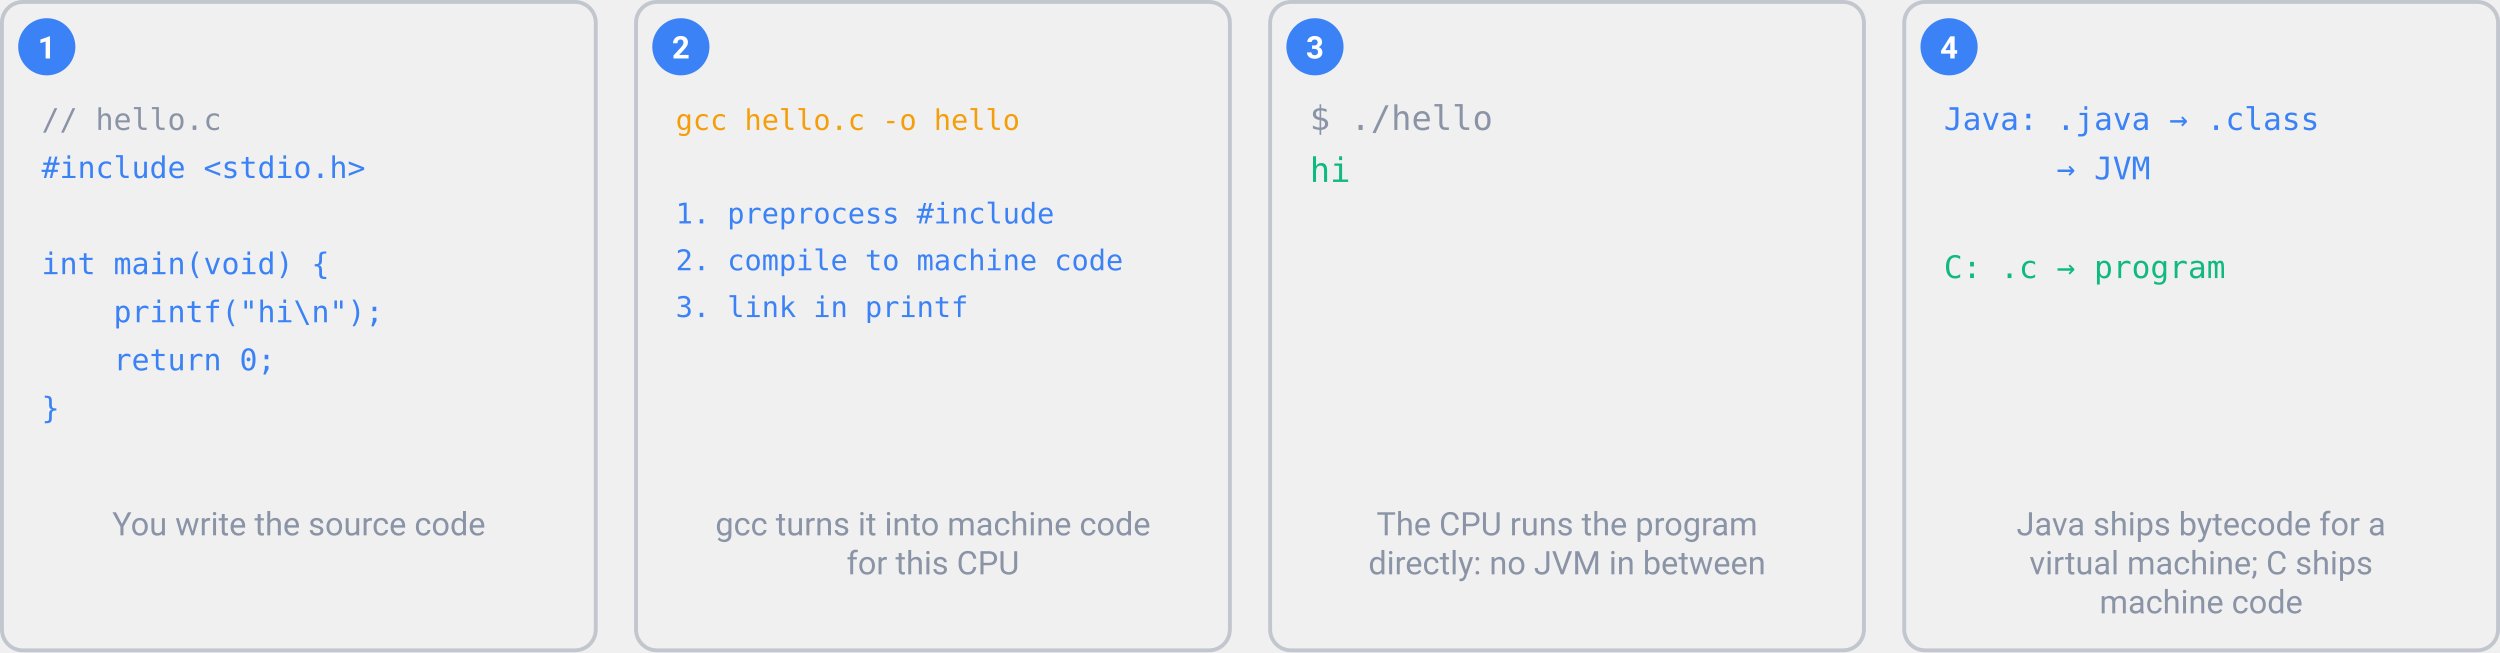
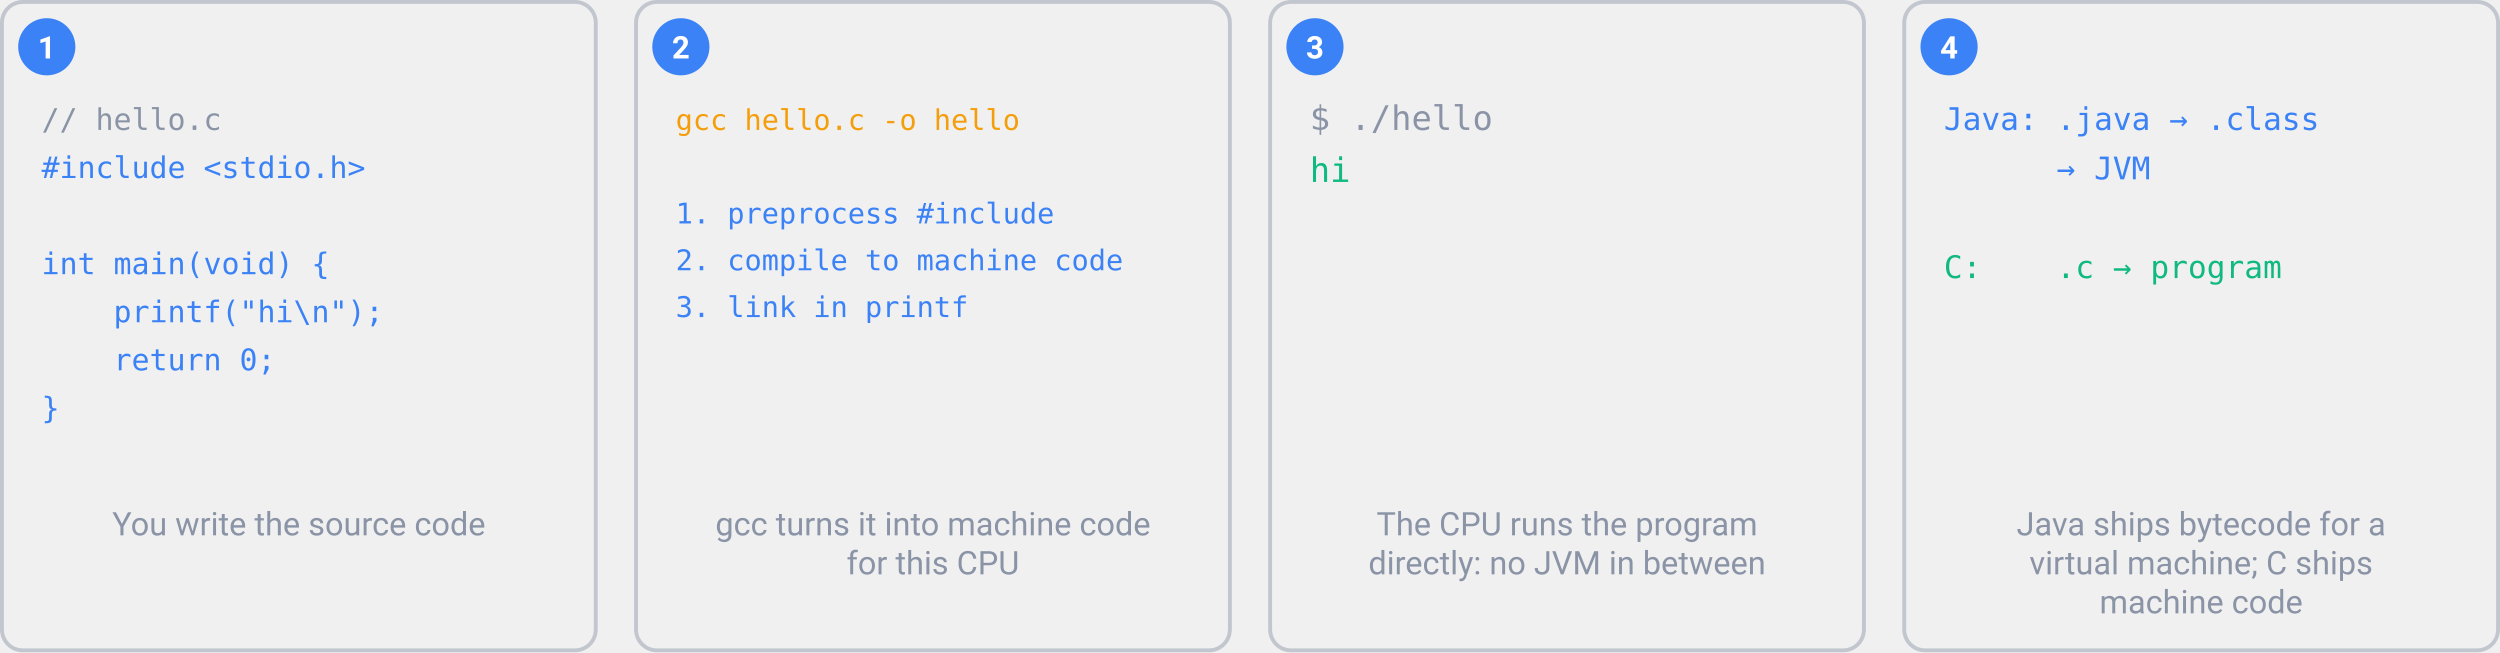
<svg xmlns="http://www.w3.org/2000/svg" viewBox="0 0 962 251" role="img" aria-label="hello.c is preprocessed, compiled and linked by gcc into machine code, which the CPU runs directly, unlike Java's bytecode on the JVM">
  <g transform="translate(0 0)">
    <rect x="0.75" y="0.75" width="228.5" height="249.5" rx="8" fill="none" stroke="#8a94a6" stroke-opacity="0.45" stroke-width="1.5" />
    <circle cx="18" cy="18" r="11" fill="#3b82f6" />
    <text x="18" y="22.5" fill="#ffffff" font-size="12" font-weight="700" text-anchor="middle" font-family="-apple-system, 'Segoe UI', Roboto, sans-serif">1</text>
    <text x="16" y="50.0" fill="#8a94a6" font-size="11.5" text-anchor="start" font-family="ui-monospace, Menlo, Consolas, monospace">// hello.c</text>
    <text x="16" y="68.5" fill="#3b82f6" font-size="11.5" text-anchor="start" font-family="ui-monospace, Menlo, Consolas, monospace">#include &lt;stdio.h&gt;</text>
    <text x="16" y="87.0" fill="#3b82f6" font-size="11.5" text-anchor="start" font-family="ui-monospace, Menlo, Consolas, monospace" />
    <text x="16" y="105.5" fill="#3b82f6" font-size="11.5" text-anchor="start" font-family="ui-monospace, Menlo, Consolas, monospace">int main(void) {</text>
    <text x="16" y="124.0" fill="#3b82f6" font-size="11.5" text-anchor="start" font-family="ui-monospace, Menlo, Consolas, monospace" xml:space="preserve">    printf("hi\n");</text>
    <text x="16" y="142.5" fill="#3b82f6" font-size="11.5" text-anchor="start" font-family="ui-monospace, Menlo, Consolas, monospace" xml:space="preserve">    return 0;</text>
    <text x="16" y="161.0" fill="#3b82f6" font-size="11.5" text-anchor="start" font-family="ui-monospace, Menlo, Consolas, monospace">}</text>
    <text x="115.0" y="206" fill="#8a94a6" font-size="12.5" text-anchor="middle" font-family="-apple-system, 'Segoe UI', Roboto, sans-serif">You write the source code</text>
  </g>
  <g transform="translate(244 0)">
    <rect x="0.75" y="0.75" width="228.5" height="249.5" rx="8" fill="none" stroke="#8a94a6" stroke-opacity="0.45" stroke-width="1.5" />
    <circle cx="18" cy="18" r="11" fill="#3b82f6" />
    <text x="18" y="22.5" fill="#ffffff" font-size="12" font-weight="700" text-anchor="middle" font-family="-apple-system, 'Segoe UI', Roboto, sans-serif">2</text>
    <text x="16" y="50" fill="#f59e0b" font-size="11" text-anchor="start" font-family="ui-monospace, Menlo, Consolas, monospace">gcc hello.c -o hello</text>
    <text x="16" y="68" fill="#3b82f6" font-size="11" text-anchor="start" font-family="ui-monospace, Menlo, Consolas, monospace" />
    <text x="16" y="86" fill="#3b82f6" font-size="11" text-anchor="start" font-family="ui-monospace, Menlo, Consolas, monospace">1. preprocess #include</text>
    <text x="16" y="104" fill="#3b82f6" font-size="11" text-anchor="start" font-family="ui-monospace, Menlo, Consolas, monospace">2. compile to machine code</text>
    <text x="16" y="122" fill="#3b82f6" font-size="11" text-anchor="start" font-family="ui-monospace, Menlo, Consolas, monospace">3. link in printf</text>
    <text x="115.0" y="206" fill="#8a94a6" font-size="12.5" text-anchor="middle" font-family="-apple-system, 'Segoe UI', Roboto, sans-serif">gcc turns it into machine code</text>
    <text x="115.0" y="221" fill="#8a94a6" font-size="12.5" text-anchor="middle" font-family="-apple-system, 'Segoe UI', Roboto, sans-serif">for this CPU</text>
  </g>
  <g transform="translate(488 0)">
    <rect x="0.75" y="0.75" width="228.5" height="249.5" rx="8" fill="none" stroke="#8a94a6" stroke-opacity="0.45" stroke-width="1.5" />
    <circle cx="18" cy="18" r="11" fill="#3b82f6" />
    <text x="18" y="22.5" fill="#ffffff" font-size="12" font-weight="700" text-anchor="middle" font-family="-apple-system, 'Segoe UI', Roboto, sans-serif">3</text>
    <text x="16" y="50" fill="#8a94a6" font-size="13" text-anchor="start" font-family="ui-monospace, Menlo, Consolas, monospace">$ ./hello</text>
    <text x="16" y="70" fill="#10b981" font-size="13" text-anchor="start" font-family="ui-monospace, Menlo, Consolas, monospace">hi</text>
    <text x="115.0" y="206" fill="#8a94a6" font-size="12.5" text-anchor="middle" font-family="-apple-system, 'Segoe UI', Roboto, sans-serif">The CPU runs the program</text>
    <text x="115.0" y="221" fill="#8a94a6" font-size="12.5" text-anchor="middle" font-family="-apple-system, 'Segoe UI', Roboto, sans-serif">directly: no JVM in between</text>
  </g>
  <g transform="translate(732 0)">
    <rect x="0.75" y="0.75" width="228.5" height="249.5" rx="8" fill="none" stroke="#8a94a6" stroke-opacity="0.45" stroke-width="1.5" />
    <circle cx="18" cy="18" r="11" fill="#3b82f6" />
    <text x="18" y="22.5" fill="#ffffff" font-size="12" font-weight="700" text-anchor="middle" font-family="-apple-system, 'Segoe UI', Roboto, sans-serif">4</text>
    <text x="16" y="50" fill="#3b82f6" font-size="12" text-anchor="start" font-family="ui-monospace, Menlo, Consolas, monospace">Java: .java → .class</text>
    <text x="16" y="69" fill="#3b82f6" font-size="12" text-anchor="start" font-family="ui-monospace, Menlo, Consolas, monospace" xml:space="preserve">      → JVM</text>
    <text x="16" y="88" fill="#3b82f6" font-size="12" text-anchor="start" font-family="ui-monospace, Menlo, Consolas, monospace" />
-     <text x="16" y="107" fill="#10b981" font-size="12" text-anchor="start" font-family="ui-monospace, Menlo, Consolas, monospace">C:    .c → program</text>
+     <text x="16" y="107" fill="#10b981" font-size="12" text-anchor="start" font-family="ui-monospace, Menlo, Consolas, monospace" xml:space="preserve">C:    .c → program</text>
    <text x="115.0" y="206" fill="#8a94a6" font-size="12.5" text-anchor="middle" font-family="-apple-system, 'Segoe UI', Roboto, sans-serif">Java ships bytecode for a</text>
    <text x="115.0" y="221" fill="#8a94a6" font-size="12.5" text-anchor="middle" font-family="-apple-system, 'Segoe UI', Roboto, sans-serif">virtual machine; C ships</text>
    <text x="115.0" y="236" fill="#8a94a6" font-size="12.5" text-anchor="middle" font-family="-apple-system, 'Segoe UI', Roboto, sans-serif">machine code</text>
  </g>
</svg>
